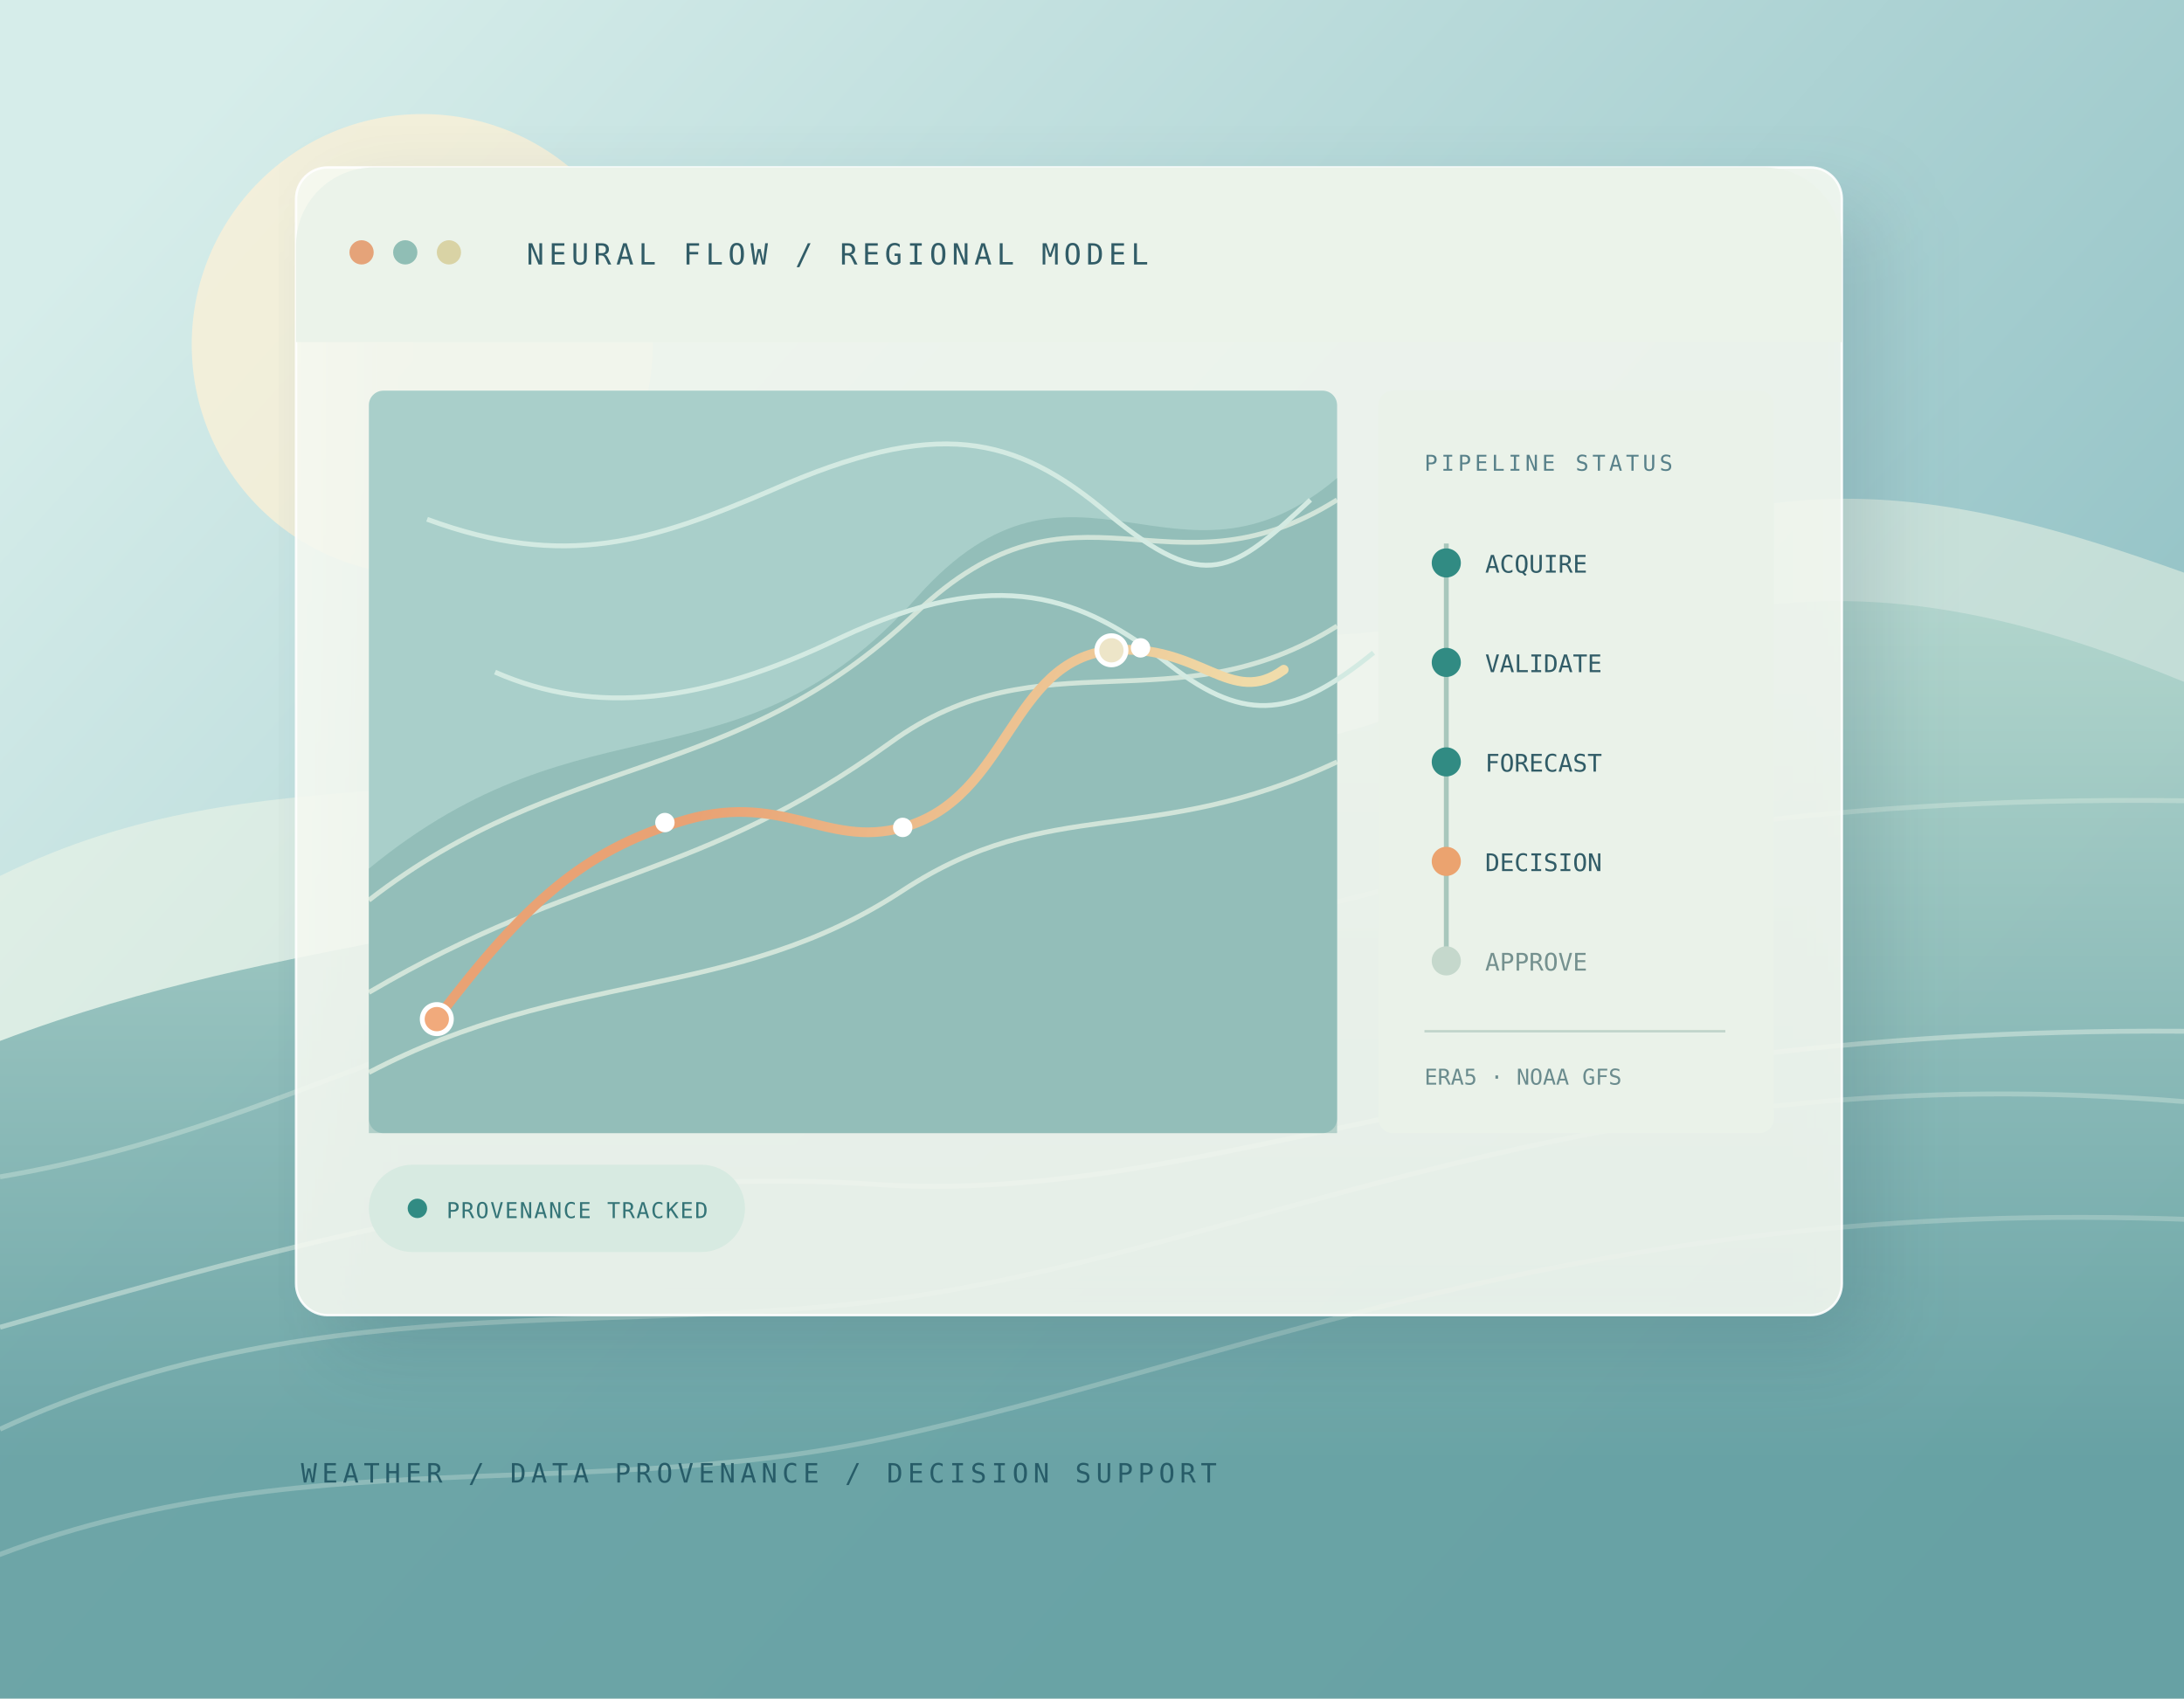
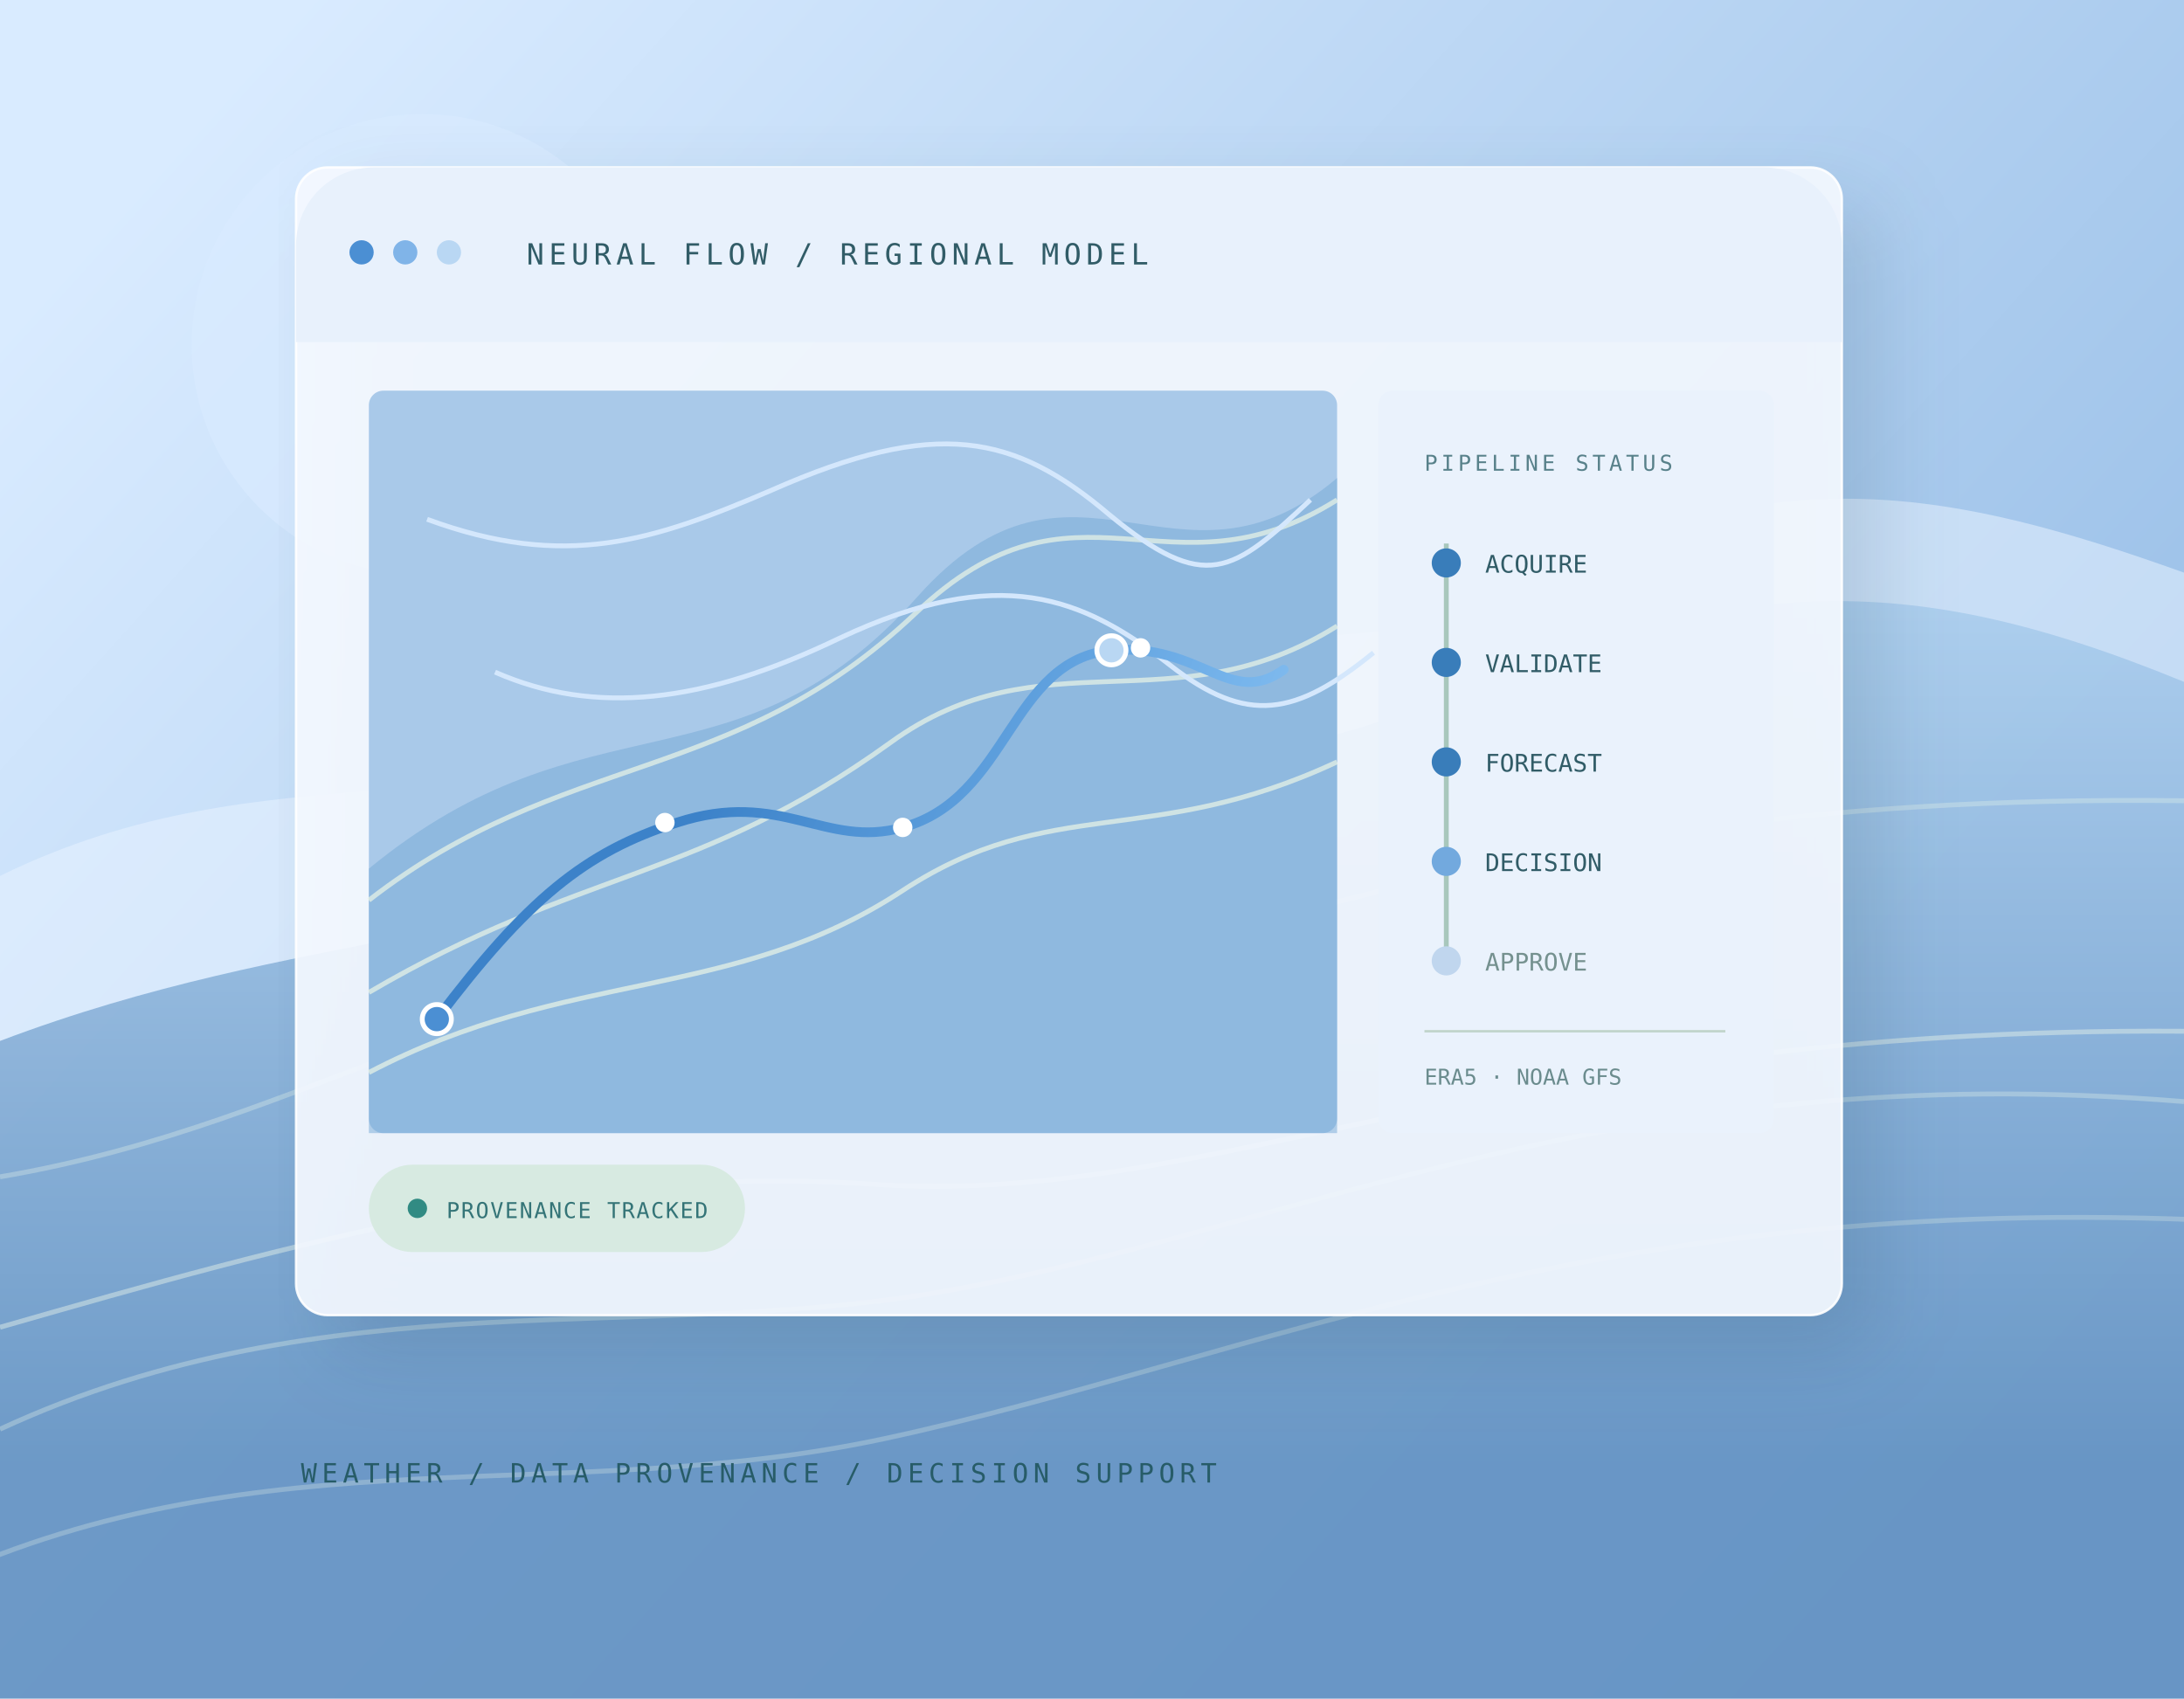
<svg xmlns="http://www.w3.org/2000/svg" viewBox="0 0 900 700" fill="none">
  <defs>
    <linearGradient id="bg" x1="84" y1="43" x2="806" y2="695" gradientUnits="userSpaceOnUse">
-       <stop stop-color="#D6EDEA" />
-       <stop offset="1" stop-color="#83B8BD" />
+       <stop stop-color="#D9EBFF" />
+       <stop offset="1" stop-color="#8DB7E3" />
    </linearGradient>
    <linearGradient id="sea" x1="447" y1="233" x2="447" y2="604" gradientUnits="userSpaceOnUse">
-       <stop stop-color="#B0D5CC" />
-       <stop offset="1" stop-color="#4F9297" />
+       <stop stop-color="#A9CDEE" />
+       <stop offset="1" stop-color="#4F83B8" />
    </linearGradient>
    <linearGradient id="route" x1="302" y1="302" x2="660" y2="454" gradientUnits="userSpaceOnUse">
-       <stop stop-color="#E9A274" />
-       <stop offset=".48" stop-color="#F0DBA8" />
-       <stop offset="1" stop-color="#F8F3DE" />
+       <stop stop-color="#3C82C9" />
+       <stop offset=".48" stop-color="#77B5EC" />
+       <stop offset="1" stop-color="#D9ECFF" />
    </linearGradient>
    <filter id="shadow" x="115" y="52" width="692" height="601" color-interpolation-filters="sRGB" filterUnits="userSpaceOnUse">
      <feGaussianBlur stdDeviation="17" />
    </filter>
  </defs>
  <path fill="url(#bg)" d="M0 0h900v700H0z" />
-   <circle cx="174" cy="142" r="95" fill="#FFF2D6" fill-opacity=".72" />
-   <path d="M0 361c112-55 204-16 314-71 128-64 221 1 314-48 103-55 177-40 272-6v464H0V361Z" fill="#F4F7E8" fill-opacity=".48" />
+   <circle cx="174" cy="142" r="95" fill="#D9EBFF" fill-opacity=".72" />
+   <path d="M0 361c112-55 204-16 314-71 128-64 221 1 314-48 103-55 177-40 272-6v464H0V361Z" fill="#E8F2FF" fill-opacity=".54" />
  <path d="M0 429c124-47 222-39 322-91 109-57 167-8 255-44 133-55 201-63 323-13v419H0V429Z" fill="url(#sea)" fill-opacity=".78" />
  <path d="M0 547c122-35 235-67 359-59 142 10 260-65 541-63" stroke="#E9F5E9" stroke-opacity=".45" stroke-width="2" />
  <path d="M0 589c136-63 267-35 390-57 143-25 279-97 510-78M0 485c135-23 204-92 348-81 144 11 235-78 552-74" stroke="#E9F5E9" stroke-opacity=".32" stroke-width="2" />
  <path d="M-25 651c134-61 258-30 389-58 154-33 297-105 568-89" stroke="#E9F5E9" stroke-opacity=".27" stroke-width="2" />
  <rect x="136" y="83" width="637" height="473" rx="13" fill="#173D50" fill-opacity=".15" filter="url(#shadow)" />
-   <rect x="122" y="69" width="637" height="473" rx="13" fill="#F6FAF2" fill-opacity=".88" stroke="#fff" stroke-opacity=".9" />
-   <path d="M122 101a32 32 0 0 1 32-32h573a32 32 0 0 1 32 32v40H122v-40Z" fill="#EBF3EA" />
-   <circle cx="149" cy="104" r="5" fill="#E5A379" />
-   <circle cx="167" cy="104" r="5" fill="#90BEB5" />
-   <circle cx="185" cy="104" r="5" fill="#D9D3A5" />
+   <rect x="122" y="69" width="637" height="473" rx="13" fill="#F4F8FF" fill-opacity=".92" stroke="#fff" stroke-opacity=".9" />
+   <path d="M122 101a32 32 0 0 1 32-32h573a32 32 0 0 1 32 32v40H122v-40Z" fill="#E8F1FC" />
+   <circle cx="149" cy="104" r="5" fill="#4B8FD3" />
+   <circle cx="167" cy="104" r="5" fill="#80B4E8" />
+   <circle cx="185" cy="104" r="5" fill="#B9D7F3" />
  <text x="217" y="109" fill="#315C67" font-family="monospace" font-size="12" letter-spacing="2">NEURAL FLOW / REGIONAL MODEL</text>
-   <rect x="152" y="161" width="399" height="306" rx="6" fill="#A9CFCA" />
-   <path d="M152 358c90-74 152-29 226-112 65-73 107 7 173-49v270H152V358Z" fill="#7DAFA9" fill-opacity=".51" />
+   <rect x="152" y="161" width="399" height="306" rx="6" fill="#A9C9E9" />
+   <path d="M152 358c90-74 152-29 226-112 65-73 107 7 173-49v270H152V358Z" fill="#77A9D6" fill-opacity=".51" />
  <path d="M152 371c80-62 150-47 225-118 67-64 104-3 174-47m-399 203c87-51 136-46 215-103 62-45 117-6 184-48m-399 184c82-43 150-29 220-75 61-40 102-17 179-53" stroke="#EAF4E5" stroke-opacity=".71" stroke-width="2" />
-   <path d="M176 214c57 21 93 9 142-12 68-30 100-23 139 10 40 33 51 24 83-6m-336 71c41 18 86 13 142-14 66-31 100-17 136 11 32 25 52 21 84-5" stroke="#D3EAE2" stroke-width="2" />
+   <path d="M176 214c57 21 93 9 142-12 68-30 100-23 139 10 40 33 51 24 83-6m-336 71c41 18 86 13 142-14 66-31 100-17 136 11 32 25 52 21 84-5" stroke="#D4E7FC" stroke-width="2" />
  <path d="M180 420c37-49 61-69 99-81 43-14 61 11 93 2 44-12 44-69 86-73 37-3 49 24 71 8" stroke="url(#route)" stroke-width="4" stroke-linecap="round" stroke-dasharray="2 0" />
-   <circle cx="180" cy="420" r="6" fill="#F1AA7C" stroke="#fff" stroke-width="2" />
-   <circle cx="458" cy="268" r="6" fill="#EDE5C8" stroke="#fff" stroke-width="2" />
+   <circle cx="180" cy="420" r="6" fill="#4B8FD3" stroke="#fff" stroke-width="2" />
+   <circle cx="458" cy="268" r="6" fill="#B9D7F3" stroke="#fff" stroke-width="2" />
  <circle cx="274" cy="339" r="4" fill="#fff" />
  <circle cx="372" cy="341" r="4" fill="#fff" />
  <circle cx="470" cy="267" r="4" fill="#fff" />
-   <rect x="568" y="161" width="163" height="306" rx="6" fill="#EAF2E9" />
+   <rect x="568" y="161" width="163" height="306" rx="6" fill="#EAF2FC" />
  <text x="587" y="194" fill="#58818A" font-family="monospace" font-size="9" letter-spacing="1.5">PIPELINE STATUS</text>
  <path d="M596 224v170" stroke="#A8C7BC" stroke-width="2" />
-   <circle cx="596" cy="232" r="6" fill="#318B83" />
-   <circle cx="596" cy="273" r="6" fill="#318B83" />
-   <circle cx="596" cy="314" r="6" fill="#318B83" />
-   <circle cx="596" cy="355" r="6" fill="#EBA36F" />
-   <circle cx="596" cy="396" r="6" fill="#C5D8CC" />
+   <circle cx="596" cy="232" r="6" fill="#397DBA" />
+   <circle cx="596" cy="273" r="6" fill="#397DBA" />
+   <circle cx="596" cy="314" r="6" fill="#397DBA" />
+   <circle cx="596" cy="355" r="6" fill="#72A9DE" />
+   <circle cx="596" cy="396" r="6" fill="#C0D6EE" />
  <text x="612" y="236" fill="#315C67" font-family="monospace" font-size="10">ACQUIRE</text>
  <text x="612" y="277" fill="#315C67" font-family="monospace" font-size="10">VALIDATE</text>
  <text x="612" y="318" fill="#315C67" font-family="monospace" font-size="10">FORECAST</text>
  <text x="612" y="359" fill="#315C67" font-family="monospace" font-size="10">DECISION</text>
  <text x="612" y="400" fill="#75918F" font-family="monospace" font-size="10">APPROVE</text>
  <path d="M587 425h124" stroke="#C1D5CB" />
  <text x="587" y="447" fill="#6B8C8E" font-family="monospace" font-size="9">ERA5 · NOAA GFS</text>
  <rect x="152" y="480" width="155" height="36" rx="18" fill="#D7EAE1" />
  <circle cx="172" cy="498" r="4" fill="#318B83" />
  <text x="184" y="502" fill="#347477" font-family="monospace" font-size="9" letter-spacing=".6">PROVENANCE TRACKED</text>
  <text x="124" y="611" fill="#275C68" font-family="monospace" font-size="11" letter-spacing="2">WEATHER / DATA PROVENANCE / DECISION SUPPORT</text>
</svg>
